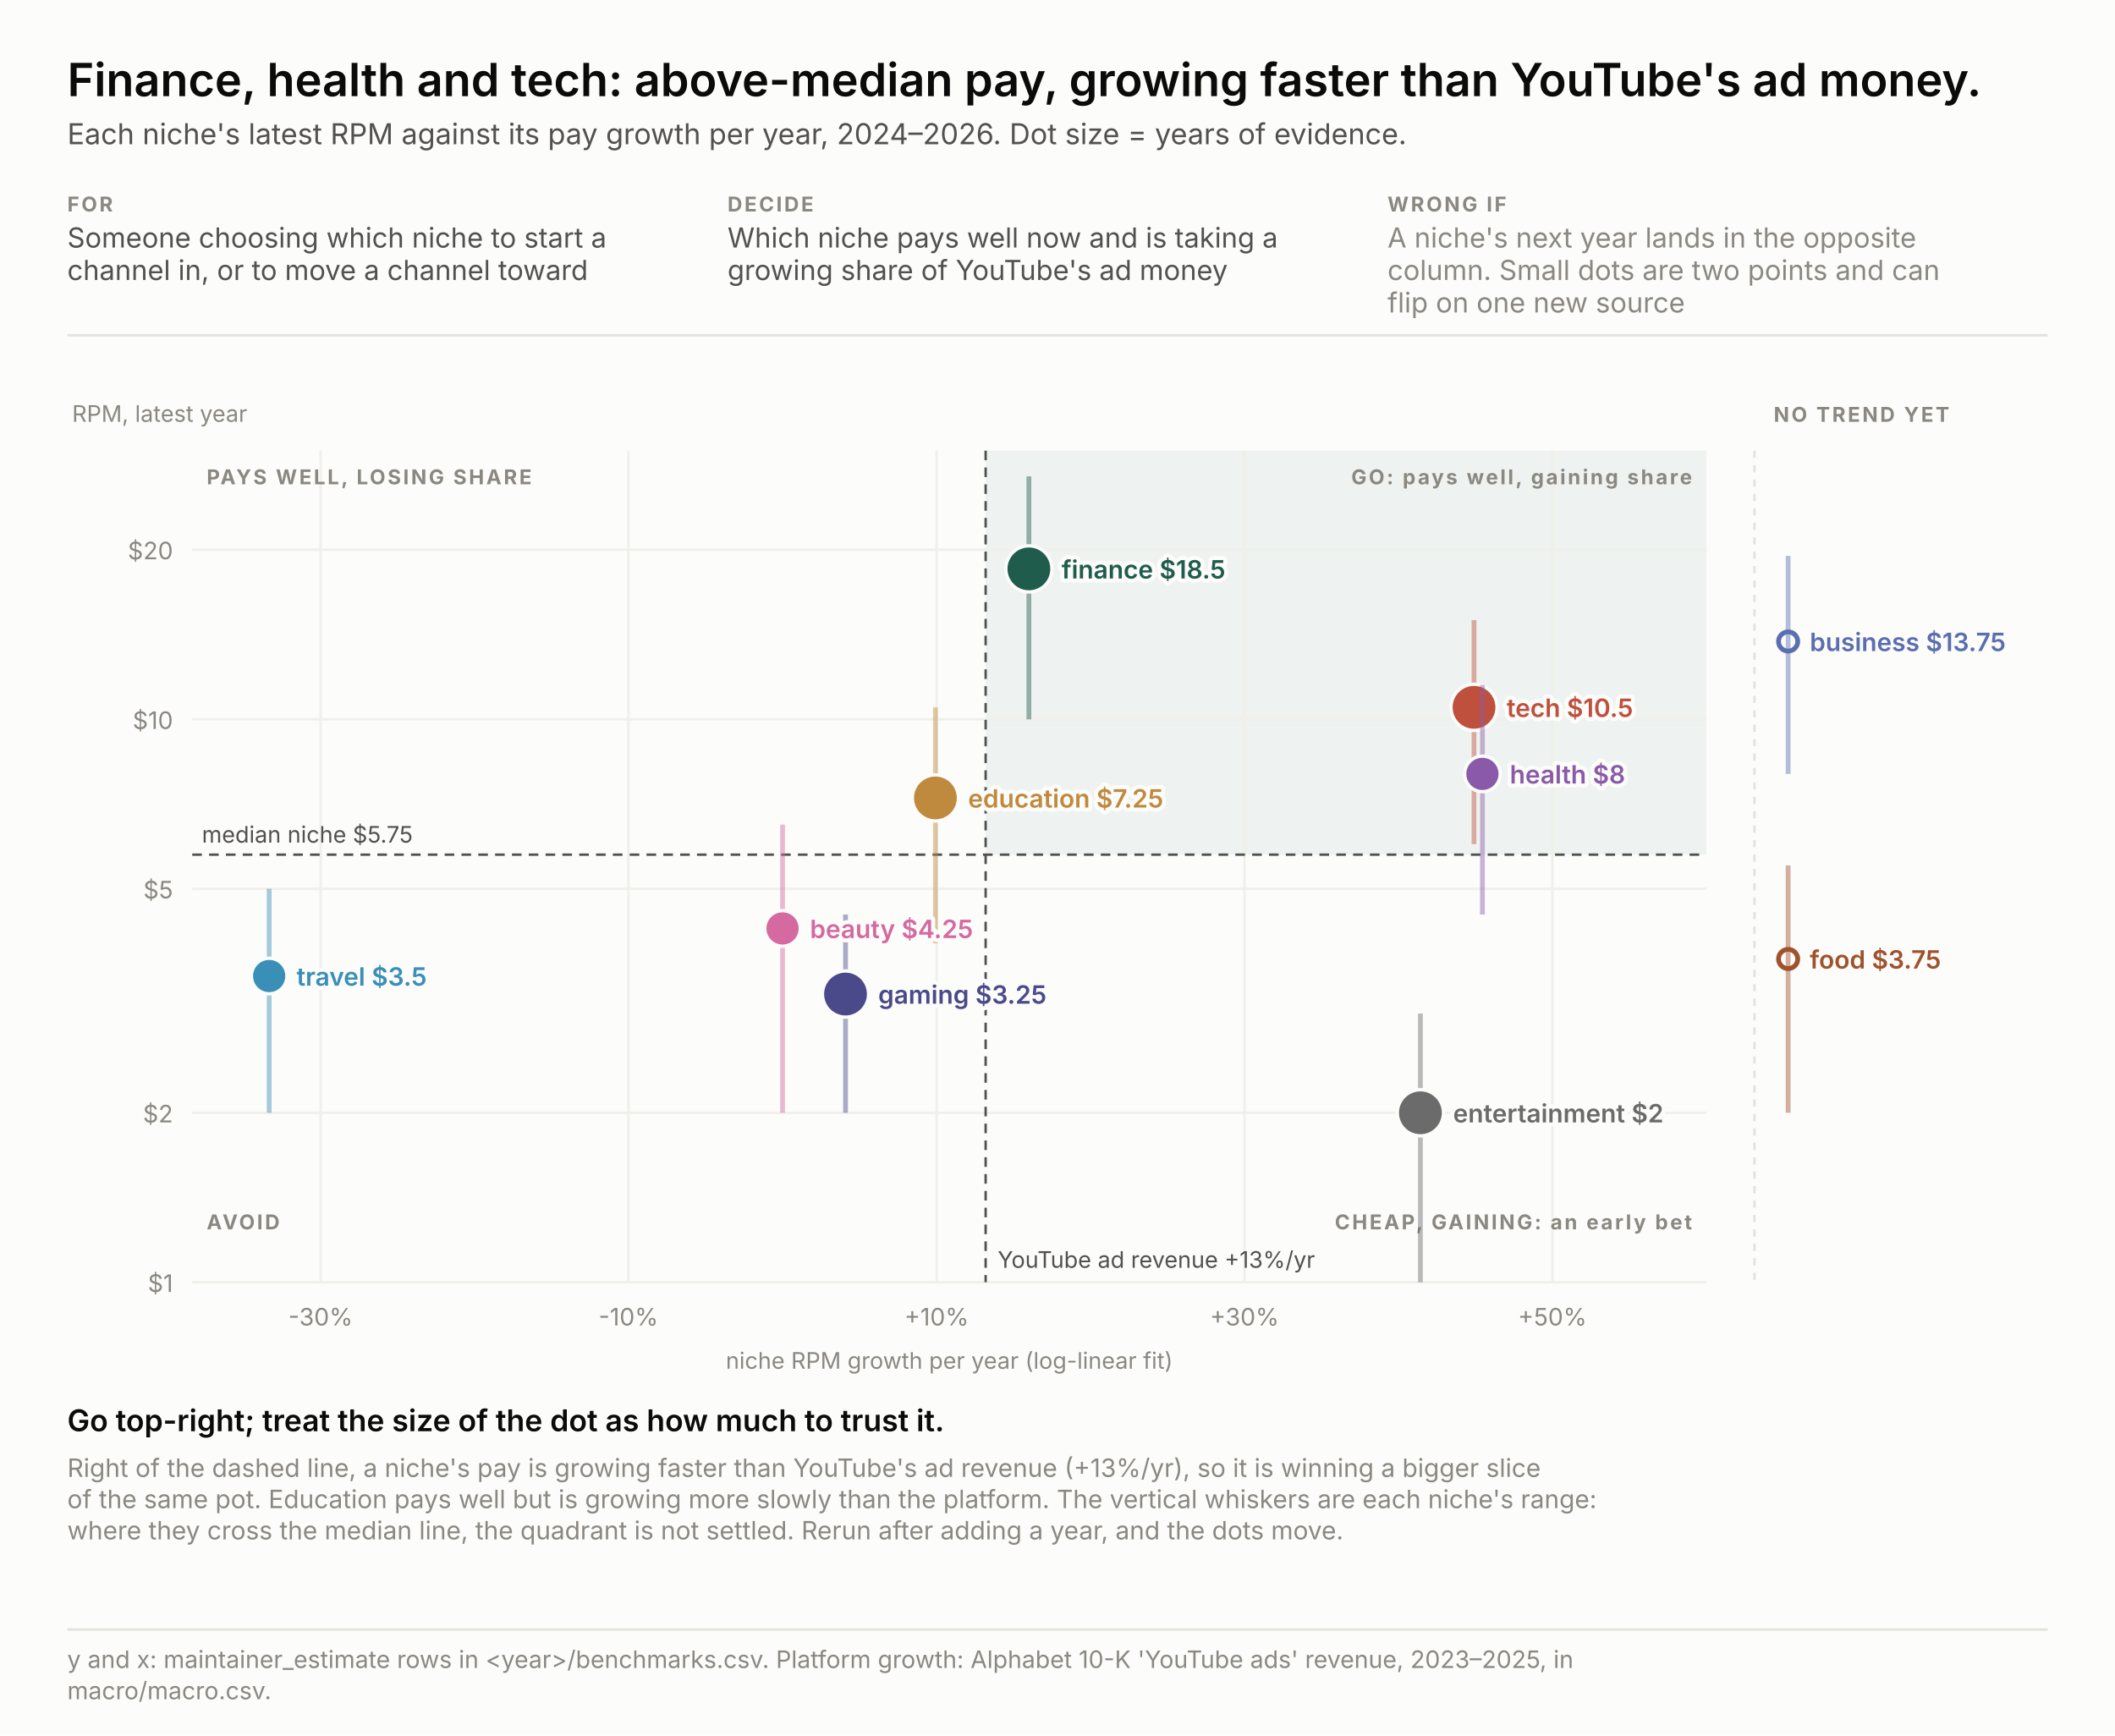
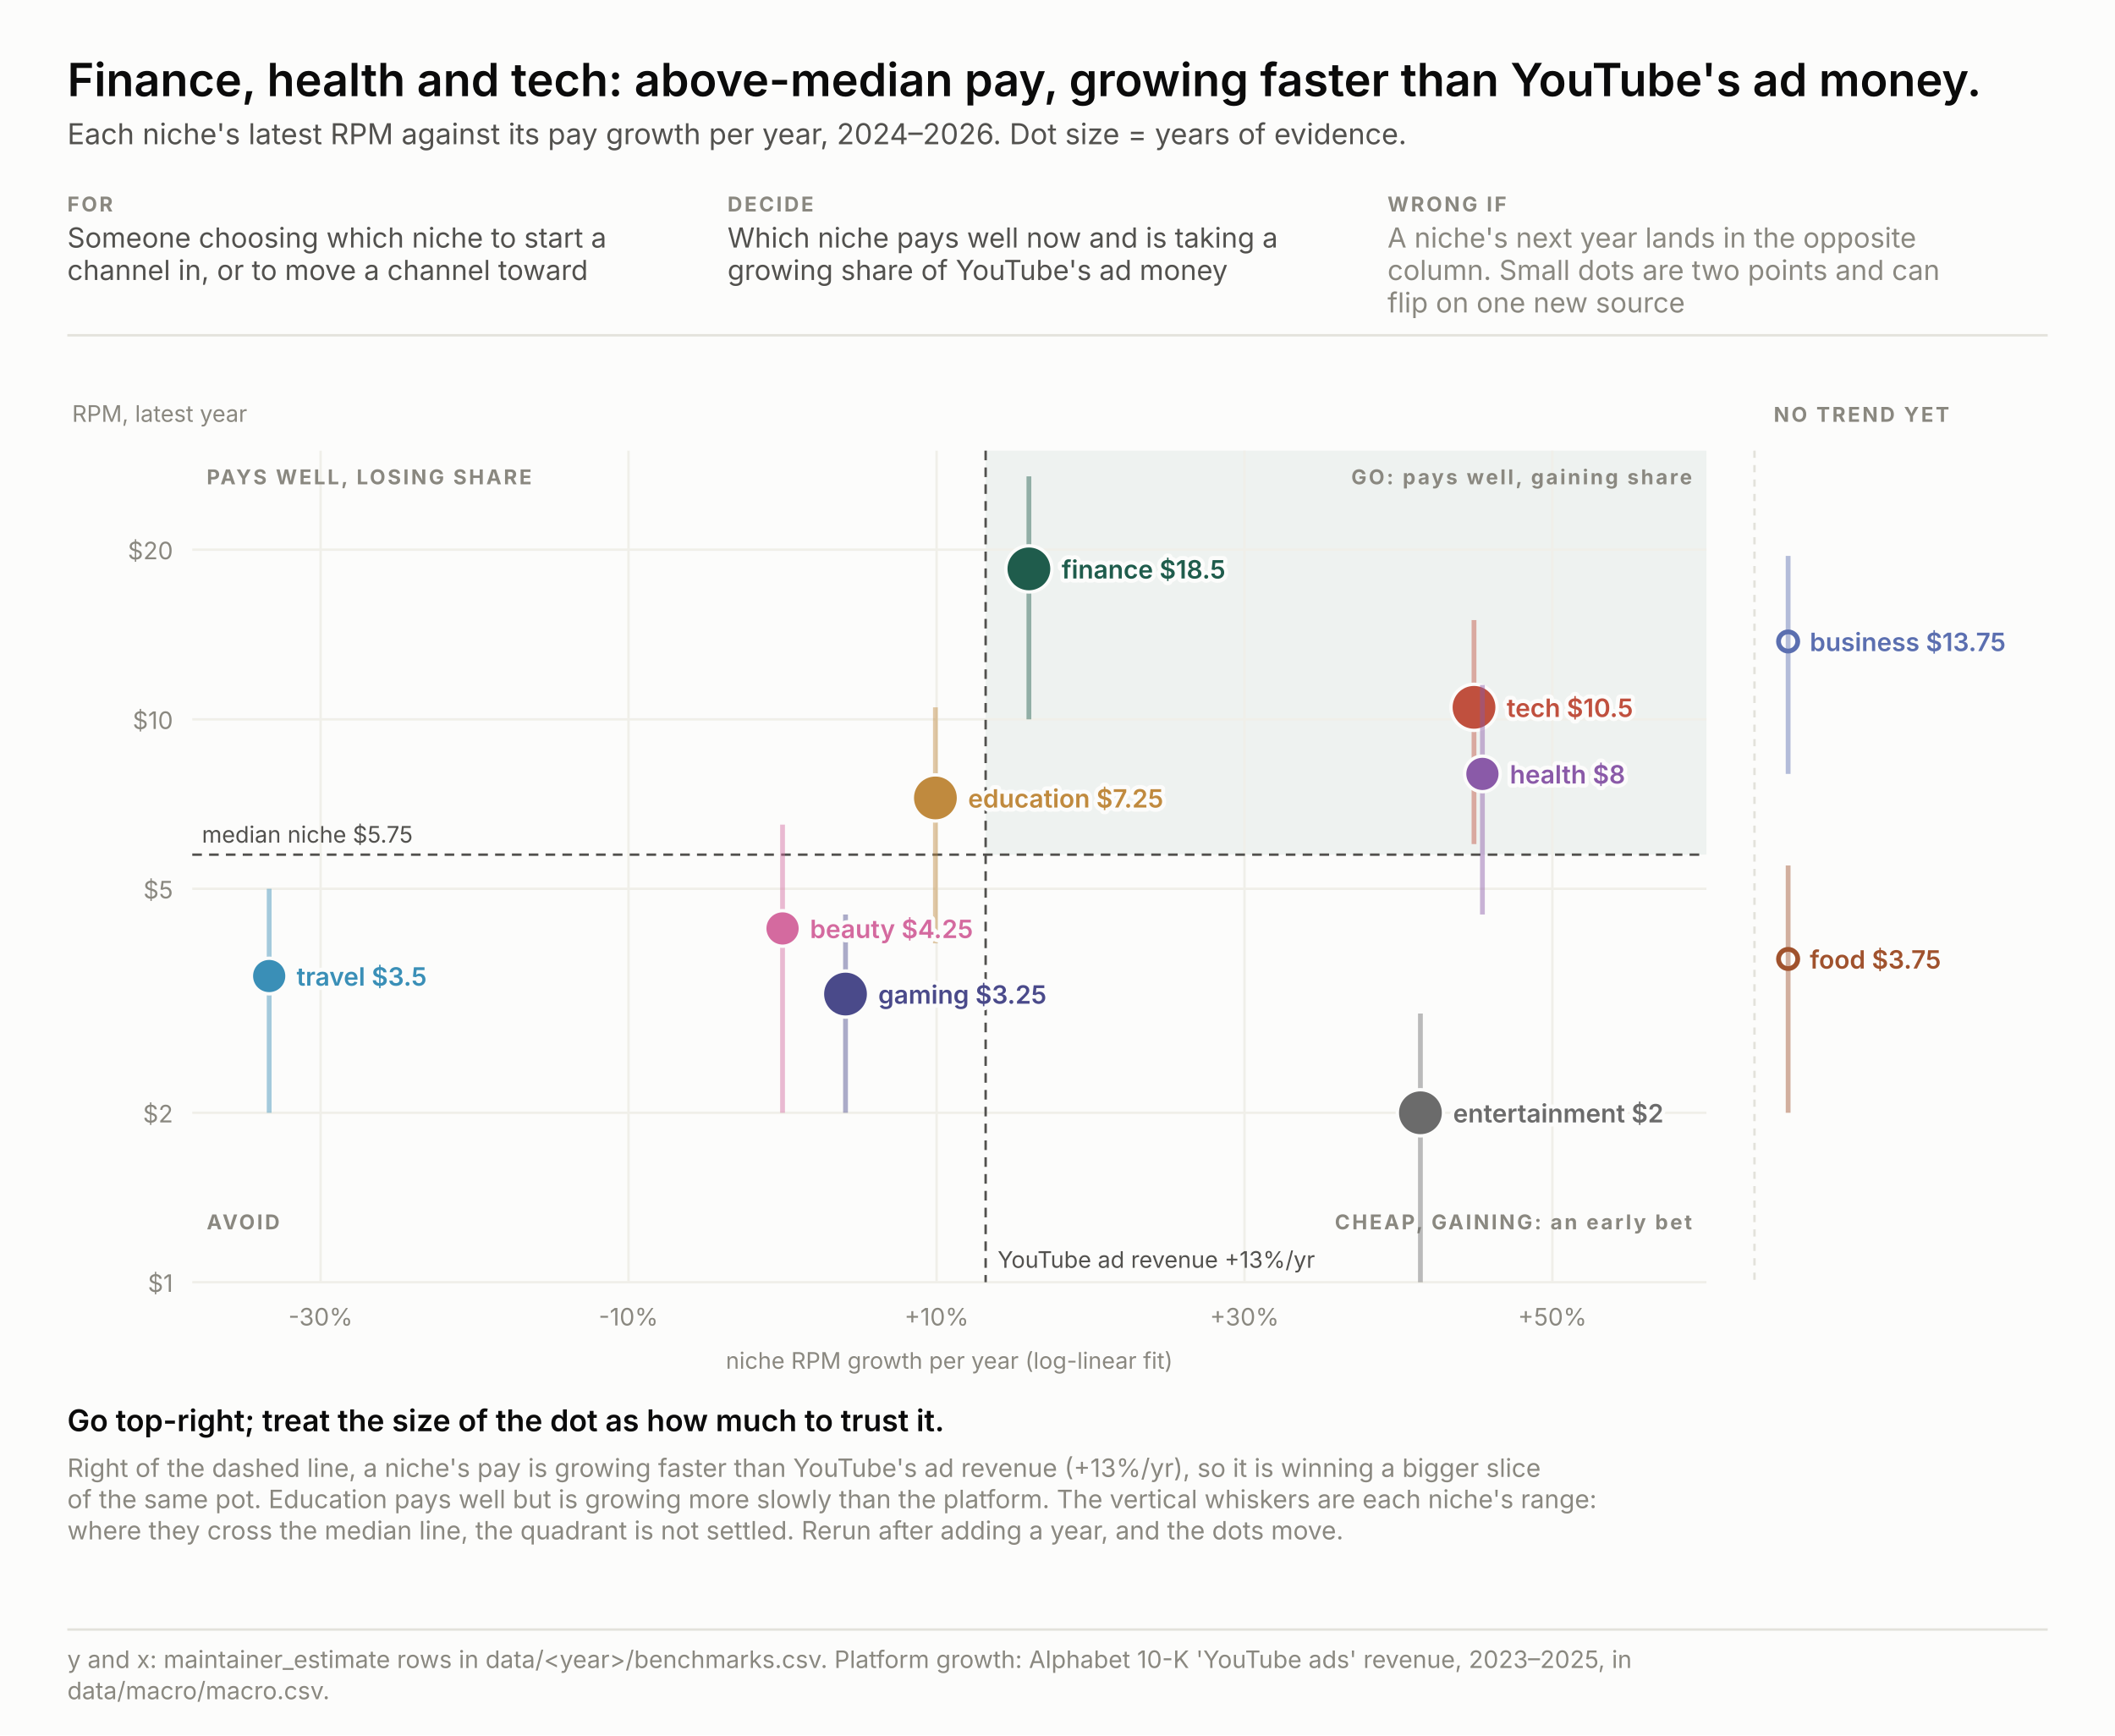
<svg xmlns="http://www.w3.org/2000/svg" width="880" height="722" viewBox="0 0 880 722" font-family="system-ui, -apple-system, &quot;Segoe UI&quot;, sans-serif">
  <rect width="880" height="722" fill="#fcfcfb" />
  <text x="28.0" y="40.0" font-size="19" fill="#0b0b0b" text-anchor="start" font-weight="600" style="font-variant-numeric: tabular-nums">Finance, health and tech: above-median pay, growing faster than YouTube's ad money.</text>
  <text x="28.0" y="60.0" font-size="12" fill="#52514e" text-anchor="start" font-weight="normal" style="font-variant-numeric: tabular-nums">Each niche's latest RPM against its pay growth per year, 2024–2026. Dot size = years of evidence.</text>
  <text x="28.0" y="88.0" font-size="8.5" fill="#8a8880" text-anchor="start" font-weight="700" letter-spacing="0.9" style="font-variant-numeric: tabular-nums">FOR</text>
  <text x="28.0" y="103.0" font-size="11.5" fill="#52514e" text-anchor="start" font-weight="normal" style="font-variant-numeric: tabular-nums">Someone choosing which niche to start a</text>
  <text x="28.0" y="116.5" font-size="11.5" fill="#52514e" text-anchor="start" font-weight="normal" style="font-variant-numeric: tabular-nums">channel in, or to move a channel toward</text>
  <text x="302.7" y="88.0" font-size="8.5" fill="#8a8880" text-anchor="start" font-weight="700" letter-spacing="0.9" style="font-variant-numeric: tabular-nums">DECIDE</text>
  <text x="302.7" y="103.0" font-size="11.5" fill="#52514e" text-anchor="start" font-weight="normal" style="font-variant-numeric: tabular-nums">Which niche pays well now and is taking a</text>
  <text x="302.7" y="116.5" font-size="11.5" fill="#52514e" text-anchor="start" font-weight="normal" style="font-variant-numeric: tabular-nums">growing share of YouTube's ad money</text>
  <text x="577.3" y="88.0" font-size="8.5" fill="#8a8880" text-anchor="start" font-weight="700" letter-spacing="0.9" style="font-variant-numeric: tabular-nums">WRONG IF</text>
  <text x="577.3" y="103.0" font-size="11.5" fill="#8a8880" text-anchor="start" font-weight="normal" style="font-variant-numeric: tabular-nums">A niche's next year lands in the opposite</text>
  <text x="577.3" y="116.5" font-size="11.5" fill="#8a8880" text-anchor="start" font-weight="normal" style="font-variant-numeric: tabular-nums">column. Small dots are two points and can</text>
  <text x="577.3" y="130.0" font-size="11.5" fill="#8a8880" text-anchor="start" font-weight="normal" style="font-variant-numeric: tabular-nums">flip on one new source</text>
  <line x1="28" y1="139.5" x2="852" y2="139.5" stroke="#e3e2db" />
  <rect x="410.1" y="187.5" width="299.9" height="168.1" fill="#2f6f5e" fill-opacity="0.07" />
  <line x1="80" y1="533.5" x2="710" y2="533.5" stroke="#f0efe9" />
  <text x="72.0" y="537.5" font-size="10" fill="#8a8880" text-anchor="end" font-weight="normal" style="font-variant-numeric: tabular-nums">$1</text>
  <line x1="80" y1="463.0" x2="710" y2="463.0" stroke="#f0efe9" />
  <text x="72.0" y="467.0" font-size="10" fill="#8a8880" text-anchor="end" font-weight="normal" style="font-variant-numeric: tabular-nums">$2</text>
  <line x1="80" y1="369.8" x2="710" y2="369.8" stroke="#f0efe9" />
  <text x="72.0" y="373.8" font-size="10" fill="#8a8880" text-anchor="end" font-weight="normal" style="font-variant-numeric: tabular-nums">$5</text>
  <line x1="80" y1="299.3" x2="710" y2="299.3" stroke="#f0efe9" />
  <text x="72.0" y="303.3" font-size="10" fill="#8a8880" text-anchor="end" font-weight="normal" style="font-variant-numeric: tabular-nums">$10</text>
  <line x1="80" y1="228.7" x2="710" y2="228.7" stroke="#f0efe9" />
  <text x="72.0" y="232.7" font-size="10" fill="#8a8880" text-anchor="end" font-weight="normal" style="font-variant-numeric: tabular-nums">$20</text>
  <line x1="133.4" y1="187.5" x2="133.4" y2="533.5" stroke="#f0efe9" />
  <text x="133.4" y="551.5" font-size="10" fill="#8a8880" text-anchor="middle" font-weight="normal" style="font-variant-numeric: tabular-nums">-30%</text>
  <line x1="261.5" y1="187.5" x2="261.5" y2="533.5" stroke="#f0efe9" />
  <text x="261.5" y="551.5" font-size="10" fill="#8a8880" text-anchor="middle" font-weight="normal" style="font-variant-numeric: tabular-nums">-10%</text>
  <line x1="389.7" y1="187.5" x2="389.7" y2="533.5" stroke="#f0efe9" />
  <text x="389.7" y="551.5" font-size="10" fill="#8a8880" text-anchor="middle" font-weight="normal" style="font-variant-numeric: tabular-nums">+10%</text>
  <line x1="517.8" y1="187.5" x2="517.8" y2="533.5" stroke="#f0efe9" />
  <text x="517.8" y="551.5" font-size="10" fill="#8a8880" text-anchor="middle" font-weight="normal" style="font-variant-numeric: tabular-nums">+30%</text>
  <line x1="645.9" y1="187.5" x2="645.9" y2="533.5" stroke="#f0efe9" />
  <text x="645.9" y="551.5" font-size="10" fill="#8a8880" text-anchor="middle" font-weight="normal" style="font-variant-numeric: tabular-nums">+50%</text>
  <text x="395.0" y="569.5" font-size="9.5" fill="#8a8880" text-anchor="middle" font-weight="normal" style="font-variant-numeric: tabular-nums">niche RPM growth per year (log-linear fit)</text>
  <text x="30.0" y="175.5" font-size="9.5" fill="#8a8880" text-anchor="start" font-weight="normal" style="font-variant-numeric: tabular-nums">RPM, latest year</text>
  <line x1="410.1" y1="187.5" x2="410.1" y2="533.5" stroke="#52514e" stroke-dasharray="4 3" />
  <text x="415.1" y="527.5" font-size="9.5" fill="#52514e" text-anchor="start" font-weight="normal" style="font-variant-numeric: tabular-nums">YouTube ad revenue +13%/yr</text>
  <line x1="80" y1="355.6" x2="710" y2="355.6" stroke="#52514e" stroke-dasharray="4 3" />
  <text x="84.0" y="350.6" font-size="9.5" fill="#52514e" text-anchor="start" font-weight="normal" style="font-variant-numeric: tabular-nums">median niche $5.75</text>
  <text x="704.0" y="201.5" font-size="8.5" fill="#8a8880" text-anchor="end" font-weight="700" letter-spacing="0.9" style="font-variant-numeric: tabular-nums">GO: pays well, gaining share</text>
  <text x="86.0" y="201.5" font-size="8.5" fill="#8a8880" text-anchor="start" font-weight="700" letter-spacing="0.9" style="font-variant-numeric: tabular-nums">PAYS WELL, LOSING SHARE</text>
  <text x="704.0" y="511.5" font-size="8.5" fill="#8a8880" text-anchor="end" font-weight="700" letter-spacing="0.9" style="font-variant-numeric: tabular-nums">CHEAP, GAINING: an early bet</text>
  <text x="86.0" y="511.5" font-size="8.5" fill="#8a8880" text-anchor="start" font-weight="700" letter-spacing="0.9" style="font-variant-numeric: tabular-nums">AVOID</text>
  <line x1="389.2" y1="392.5" x2="389.2" y2="294.3" stroke="#c08a3e" stroke-opacity="0.45" stroke-width="2" />
  <circle cx="389.2" cy="332.0" r="9.6" fill="#c08a3e" stroke="#fcfcfb" stroke-width="1.4" />
  <text x="402.8" y="336.0" fill="none" stroke="#fcfcfb" stroke-width="3.4" stroke-linejoin="round" font-size="10.5" text-anchor="start" font-weight="600" style="font-variant-numeric: tabular-nums">education $7.25</text>
  <text x="402.8" y="336.0" fill="#c08a3e" font-size="10.5" text-anchor="start" font-weight="600" style="font-variant-numeric: tabular-nums">education $7.25</text>
  <line x1="591.0" y1="533.5" x2="591.0" y2="421.7" stroke="#6b6b6b" stroke-opacity="0.45" stroke-width="2" />
  <circle cx="591.0" cy="463.0" r="9.6" fill="#6b6b6b" stroke="#fcfcfb" stroke-width="1.4" />
  <text x="604.6" y="467.0" fill="none" stroke="#fcfcfb" stroke-width="3.4" stroke-linejoin="round" font-size="10.5" text-anchor="start" font-weight="600" style="font-variant-numeric: tabular-nums">entertainment $2</text>
  <text x="604.6" y="467.0" fill="#6b6b6b" font-size="10.5" text-anchor="start" font-weight="600" style="font-variant-numeric: tabular-nums">entertainment $2</text>
  <line x1="428.1" y1="299.3" x2="428.1" y2="198.2" stroke="#1f5c4c" stroke-opacity="0.45" stroke-width="2" />
  <circle cx="428.1" cy="236.7" r="9.6" fill="#1f5c4c" stroke="#fcfcfb" stroke-width="1.4" />
  <text x="441.7" y="240.7" fill="none" stroke="#fcfcfb" stroke-width="3.4" stroke-linejoin="round" font-size="10.5" text-anchor="start" font-weight="600" style="font-variant-numeric: tabular-nums">finance $18.5</text>
  <text x="441.7" y="240.7" fill="#1f5c4c" font-size="10.5" text-anchor="start" font-weight="600" style="font-variant-numeric: tabular-nums">finance $18.5</text>
  <line x1="351.8" y1="463.0" x2="351.8" y2="380.5" stroke="#4a4a8a" stroke-opacity="0.45" stroke-width="2" />
  <circle cx="351.8" cy="413.6" r="9.6" fill="#4a4a8a" stroke="#fcfcfb" stroke-width="1.4" />
  <text x="365.4" y="417.6" fill="none" stroke="#fcfcfb" stroke-width="3.4" stroke-linejoin="round" font-size="10.5" text-anchor="start" font-weight="600" style="font-variant-numeric: tabular-nums">gaming $3.25</text>
  <text x="365.4" y="417.6" fill="#4a4a8a" font-size="10.5" text-anchor="start" font-weight="600" style="font-variant-numeric: tabular-nums">gaming $3.25</text>
  <line x1="613.3" y1="351.2" x2="613.3" y2="258.0" stroke="#c0503e" stroke-opacity="0.45" stroke-width="2" />
  <circle cx="613.3" cy="294.3" r="9.6" fill="#c0503e" stroke="#fcfcfb" stroke-width="1.4" />
  <text x="626.9" y="298.3" fill="none" stroke="#fcfcfb" stroke-width="3.4" stroke-linejoin="round" font-size="10.5" text-anchor="start" font-weight="600" style="font-variant-numeric: tabular-nums">tech $10.5</text>
  <text x="626.9" y="298.3" fill="#c0503e" font-size="10.5" text-anchor="start" font-weight="600" style="font-variant-numeric: tabular-nums">tech $10.5</text>
  <line x1="325.6" y1="463.0" x2="325.6" y2="343.1" stroke="#d46a9f" stroke-opacity="0.45" stroke-width="2" />
  <circle cx="325.6" cy="386.3" r="7.4" fill="#d46a9f" stroke="#fcfcfb" stroke-width="1.4" />
  <text x="337.0" y="390.3" fill="none" stroke="#fcfcfb" stroke-width="3.4" stroke-linejoin="round" font-size="10.5" text-anchor="start" font-weight="600" style="font-variant-numeric: tabular-nums">beauty $4.25</text>
  <text x="337.0" y="390.3" fill="#d46a9f" font-size="10.5" text-anchor="start" font-weight="600" style="font-variant-numeric: tabular-nums">beauty $4.25</text>
  <line x1="616.8" y1="380.5" x2="616.8" y2="285.0" stroke="#8a5aa8" stroke-opacity="0.45" stroke-width="2" />
  <circle cx="616.8" cy="322.0" r="7.4" fill="#8a5aa8" stroke="#fcfcfb" stroke-width="1.4" />
  <text x="628.2" y="326.0" fill="none" stroke="#fcfcfb" stroke-width="3.4" stroke-linejoin="round" font-size="10.5" text-anchor="start" font-weight="600" style="font-variant-numeric: tabular-nums">health $8</text>
  <text x="628.2" y="326.0" fill="#8a5aa8" font-size="10.5" text-anchor="start" font-weight="600" style="font-variant-numeric: tabular-nums">health $8</text>
  <line x1="112.0" y1="463.0" x2="112.0" y2="369.8" stroke="#3a8fb7" stroke-opacity="0.45" stroke-width="2" />
  <circle cx="112.0" cy="406.1" r="7.4" fill="#3a8fb7" stroke="#fcfcfb" stroke-width="1.4" />
  <text x="123.4" y="410.1" fill="none" stroke="#fcfcfb" stroke-width="3.4" stroke-linejoin="round" font-size="10.5" text-anchor="start" font-weight="600" style="font-variant-numeric: tabular-nums">travel $3.5</text>
  <text x="123.4" y="410.1" fill="#3a8fb7" font-size="10.5" text-anchor="start" font-weight="600" style="font-variant-numeric: tabular-nums">travel $3.5</text>
  <line x1="730.0" y1="187.5" x2="730.0" y2="533.5" stroke="#e3e2db" stroke-dasharray="3 3" />
  <text x="738.0" y="175.5" font-size="8.5" fill="#8a8880" text-anchor="start" font-weight="700" letter-spacing="0.9" style="font-variant-numeric: tabular-nums">NO TREND YET</text>
  <line x1="744.0" y1="322.0" x2="744.0" y2="231.3" stroke="#5b6fb0" stroke-opacity="0.45" stroke-width="2" />
  <circle cx="744.0" cy="266.9" r="4" fill="none" stroke="#5b6fb0" stroke-width="2" />
  <text x="753.0" y="270.9" fill="none" stroke="#fcfcfb" stroke-width="3.4" stroke-linejoin="round" font-size="10.5" text-anchor="start" font-weight="600" style="font-variant-numeric: tabular-nums">business $13.75</text>
  <text x="753.0" y="270.9" fill="#5b6fb0" font-size="10.5" text-anchor="start" font-weight="600" style="font-variant-numeric: tabular-nums">business $13.75</text>
  <line x1="744.0" y1="463.0" x2="744.0" y2="360.1" stroke="#a0522d" stroke-opacity="0.45" stroke-width="2" />
  <circle cx="744.0" cy="399.0" r="4" fill="none" stroke="#a0522d" stroke-width="2" />
  <text x="753.0" y="403.0" fill="none" stroke="#fcfcfb" stroke-width="3.4" stroke-linejoin="round" font-size="10.5" text-anchor="start" font-weight="600" style="font-variant-numeric: tabular-nums">food $3.75</text>
  <text x="753.0" y="403.0" fill="#a0522d" font-size="10.5" text-anchor="start" font-weight="600" style="font-variant-numeric: tabular-nums">food $3.75</text>
  <text x="28.0" y="595.5" fill="none" stroke="#fcfcfb" stroke-width="3.4" stroke-linejoin="round" font-size="12.5" text-anchor="start" font-weight="600" style="font-variant-numeric: tabular-nums">Go top-right; treat the size of the dot as how much to trust it.</text>
  <text x="28.0" y="595.5" fill="#0b0b0b" font-size="12.5" text-anchor="start" font-weight="600" style="font-variant-numeric: tabular-nums">Go top-right; treat the size of the dot as how much to trust it.</text>
  <text x="28.0" y="614.5" font-size="10.5" fill="#8a8880" text-anchor="start" font-weight="normal" style="font-variant-numeric: tabular-nums">Right of the dashed line, a niche's pay is growing faster than YouTube's ad revenue (+13%/yr), so it is winning a bigger slice</text>
  <text x="28.0" y="627.5" font-size="10.5" fill="#8a8880" text-anchor="start" font-weight="normal" style="font-variant-numeric: tabular-nums">of the same pot. Education pays well but is growing more slowly than the platform. The vertical whiskers are each niche's range:</text>
  <text x="28.0" y="640.5" font-size="10.5" fill="#8a8880" text-anchor="start" font-weight="normal" style="font-variant-numeric: tabular-nums">where they cross the median line, the quadrant is not settled. Rerun after adding a year, and the dots move.</text>
  <line x1="28" y1="678.0" x2="852" y2="678.0" stroke="#e3e2db" />
-   <text x="28.0" y="694.0" font-size="10" fill="#8a8880" text-anchor="start" font-weight="normal" style="font-variant-numeric: tabular-nums">y and x: maintainer_estimate rows in &lt;year&gt;/benchmarks.csv. Platform growth: Alphabet 10-K 'YouTube ads' revenue, 2023–2025, in</text>
-   <text x="28.0" y="707.0" font-size="10" fill="#8a8880" text-anchor="start" font-weight="normal" style="font-variant-numeric: tabular-nums">macro/macro.csv.</text>
+   <text x="28.0" y="694.0" font-size="10" fill="#8a8880" text-anchor="start" font-weight="normal" style="font-variant-numeric: tabular-nums">y and x: maintainer_estimate rows in data/&lt;year&gt;/benchmarks.csv. Platform growth: Alphabet 10-K 'YouTube ads' revenue, 2023–2025, in</text>
+   <text x="28.0" y="707.0" font-size="10" fill="#8a8880" text-anchor="start" font-weight="normal" style="font-variant-numeric: tabular-nums">data/macro/macro.csv.</text>
</svg>
